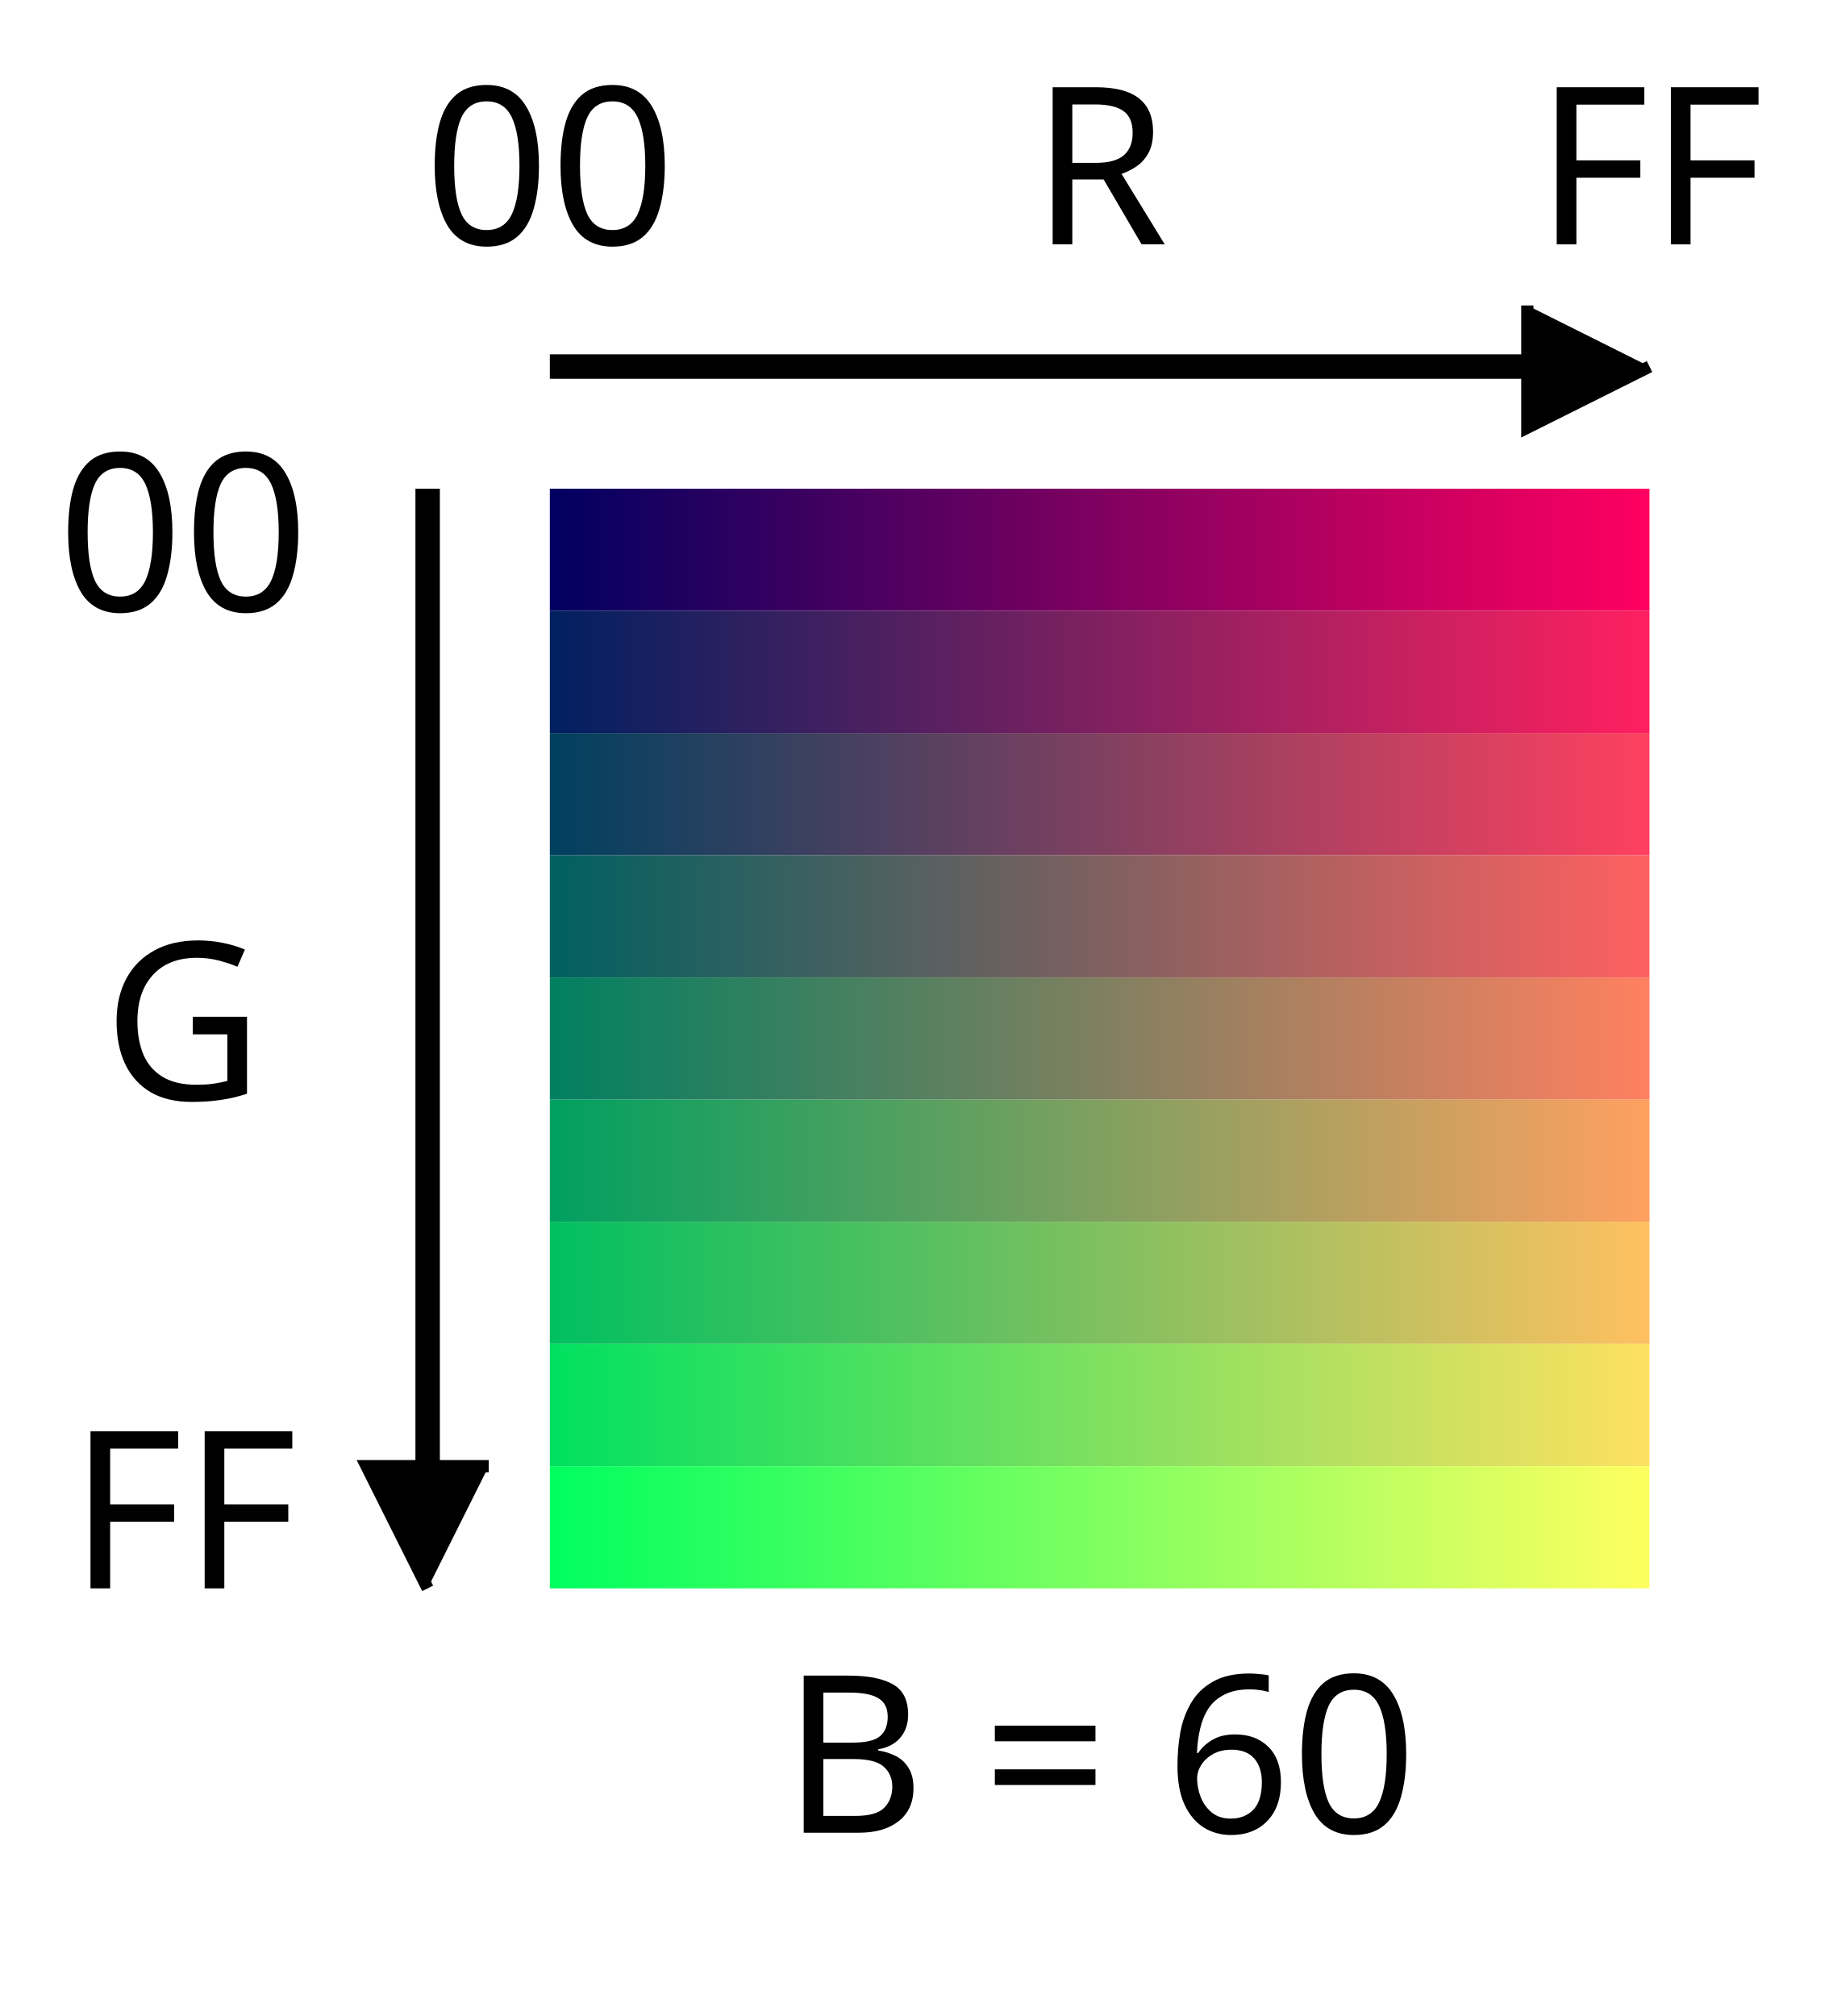
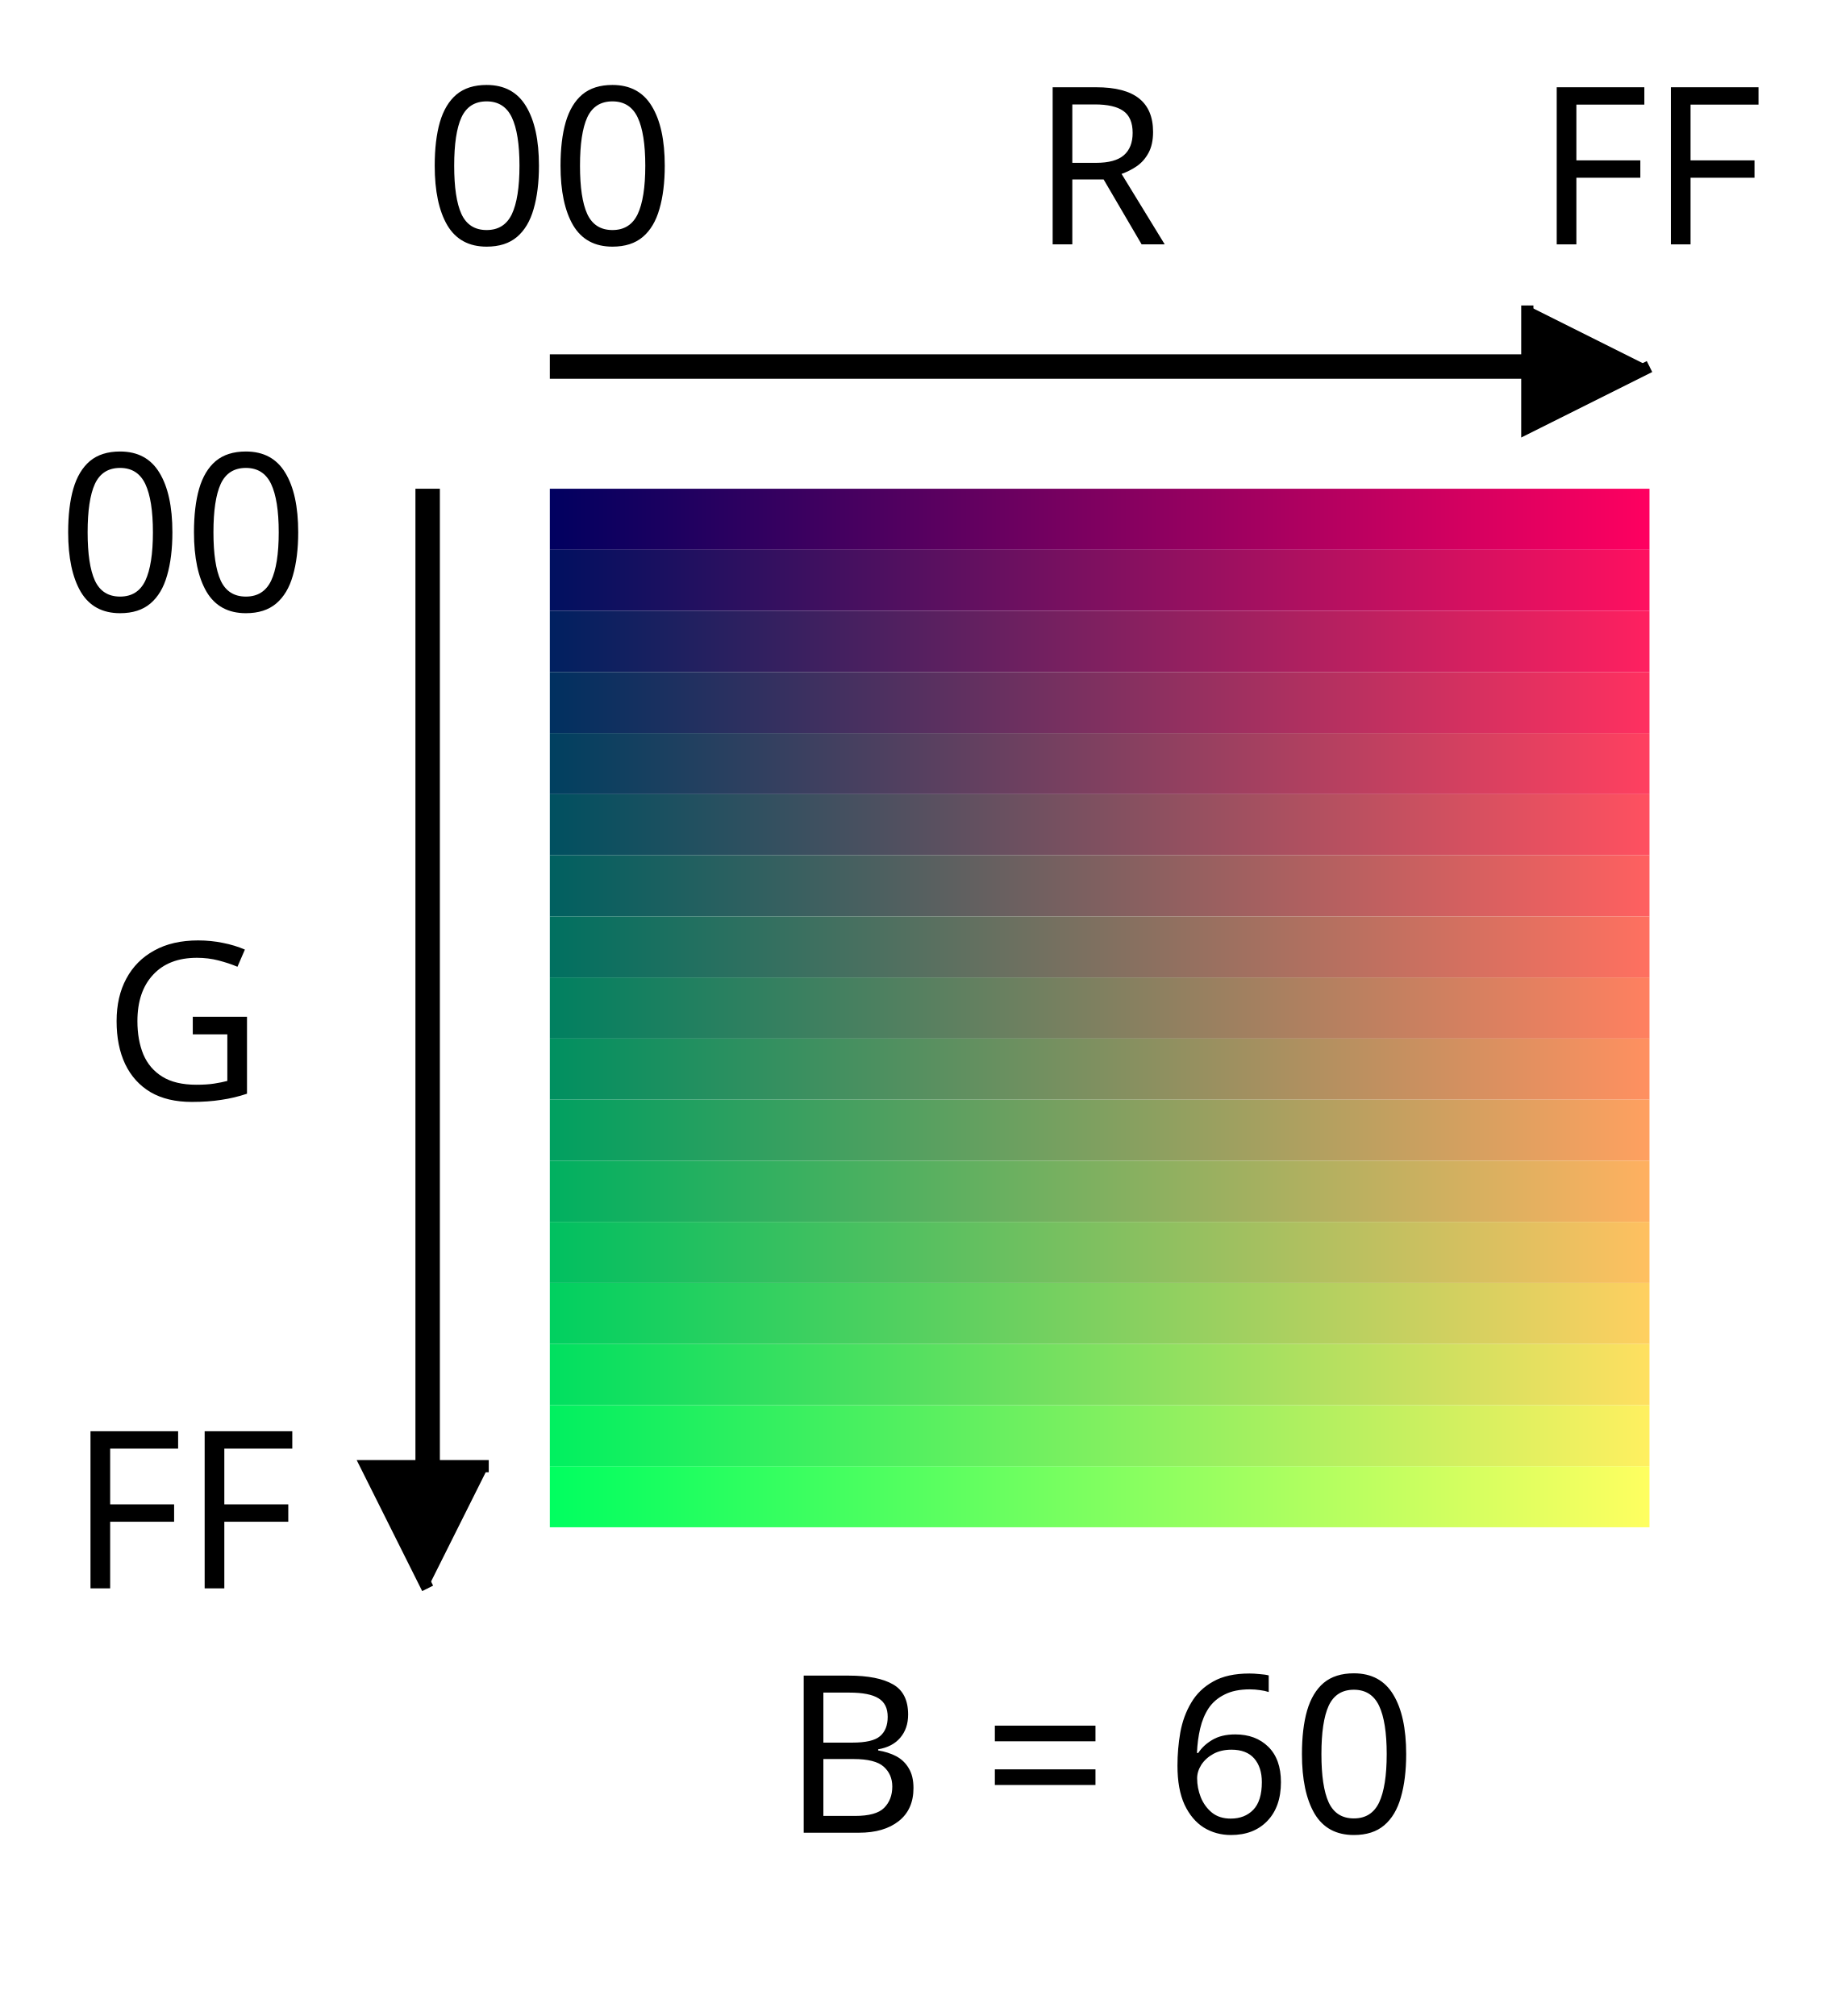
<svg xmlns="http://www.w3.org/2000/svg" version="1.1" width="150" height="165" viewBox="-45 -40 150 165" style="background-color: white;" font-family="sans-serif">
  <defs>
-     <linearGradient id="g03">
+     <linearGradient id="g00">
      <stop offset="0%" stop-color="#000060" />
      <stop offset="100%" stop-color="#FF0060" />
    </linearGradient>
-     <linearGradient id="g13">
+     <linearGradient id="g05">
+       <stop offset="0%" stop-color="#001060" />
+       <stop offset="100%" stop-color="#FF1060" />
+     </linearGradient>
+     <linearGradient id="g10">
      <stop offset="0%" stop-color="#002060" />
      <stop offset="100%" stop-color="#FF2060" />
    </linearGradient>
-     <linearGradient id="g23">
+     <linearGradient id="g15">
+       <stop offset="0%" stop-color="#003060" />
+       <stop offset="100%" stop-color="#FF3060" />
+     </linearGradient>
+     <linearGradient id="g20">
      <stop offset="0%" stop-color="#004060" />
      <stop offset="100%" stop-color="#FF4060" />
    </linearGradient>
-     <linearGradient id="g33">
+     <linearGradient id="g25">
+       <stop offset="0%" stop-color="#005060" />
+       <stop offset="100%" stop-color="#FF5060" />
+     </linearGradient>
+     <linearGradient id="g30">
      <stop offset="0%" stop-color="#006060" />
      <stop offset="100%" stop-color="#FF6060" />
    </linearGradient>
-     <linearGradient id="g43">
+     <linearGradient id="g35">
+       <stop offset="0%" stop-color="#007060" />
+       <stop offset="100%" stop-color="#FF7060" />
+     </linearGradient>
+     <linearGradient id="g40">
      <stop offset="0%" stop-color="#008060" />
      <stop offset="100%" stop-color="#FF8060" />
    </linearGradient>
-     <linearGradient id="g53">
+     <linearGradient id="g45">
+       <stop offset="0%" stop-color="#009060" />
+       <stop offset="100%" stop-color="#FF9060" />
+     </linearGradient>
+     <linearGradient id="g50">
      <stop offset="0%" stop-color="#00A060" />
      <stop offset="100%" stop-color="#FFA060" />
    </linearGradient>
-     <linearGradient id="g63">
+     <linearGradient id="g55">
+       <stop offset="0%" stop-color="#00B060" />
+       <stop offset="100%" stop-color="#FFB060" />
+     </linearGradient>
+     <linearGradient id="g60">
      <stop offset="0%" stop-color="#00C060" />
      <stop offset="100%" stop-color="#FFC060" />
    </linearGradient>
-     <linearGradient id="g73">
+     <linearGradient id="g65">
+       <stop offset="0%" stop-color="#00D060" />
+       <stop offset="100%" stop-color="#FFD060" />
+     </linearGradient>
+     <linearGradient id="g70">
      <stop offset="0%" stop-color="#00E060" />
      <stop offset="100%" stop-color="#FFE060" />
    </linearGradient>
-     <linearGradient id="g83">
+     <linearGradient id="g75">
+       <stop offset="0%" stop-color="#00F060" />
+       <stop offset="100%" stop-color="#FFF060" />
+     </linearGradient>
+     <linearGradient id="g80">
      <stop offset="0%" stop-color="#00FF60" />
      <stop offset="100%" stop-color="#FFFF60" />
    </linearGradient>
  </defs>
-   <rect x="0" y="0" width="90" height="10" stroke="none" fill="url(#g03)" />
-   <rect x="0" y="10" width="90" height="10" stroke="none" fill="url(#g13)" />
-   <rect x="0" y="20" width="90" height="10" stroke="none" fill="url(#g23)" />
-   <rect x="0" y="30" width="90" height="10" stroke="none" fill="url(#g33)" />
-   <rect x="0" y="40" width="90" height="10" stroke="none" fill="url(#g43)" />
-   <rect x="0" y="50" width="90" height="10" stroke="none" fill="url(#g53)" />
-   <rect x="0" y="60" width="90" height="10" stroke="none" fill="url(#g63)" />
-   <rect x="0" y="70" width="90" height="10" stroke="none" fill="url(#g73)" />
-   <rect x="0" y="80" width="90" height="10" stroke="none" fill="url(#g83)" />
+   <rect x="0" y="0" width="90" height="5" stroke="none" fill="url(#g00)" />
+   <rect x="0" y="5" width="90" height="5" stroke="none" fill="url(#g05)" />
+   <rect x="0" y="10" width="90" height="5" stroke="none" fill="url(#g10)" />
+   <rect x="0" y="15" width="90" height="5" stroke="none" fill="url(#g15)" />
+   <rect x="0" y="20" width="90" height="5" stroke="none" fill="url(#g20)" />
+   <rect x="0" y="25" width="90" height="5" stroke="none" fill="url(#g25)" />
+   <rect x="0" y="30" width="90" height="5" stroke="none" fill="url(#g30)" />
+   <rect x="0" y="35" width="90" height="5" stroke="none" fill="url(#g35)" />
+   <rect x="0" y="40" width="90" height="5" stroke="none" fill="url(#g40)" />
+   <rect x="0" y="45" width="90" height="5" stroke="none" fill="url(#g45)" />
+   <rect x="0" y="50" width="90" height="5" stroke="none" fill="url(#g50)" />
+   <rect x="0" y="55" width="90" height="5" stroke="none" fill="url(#g55)" />
+   <rect x="0" y="60" width="90" height="5" stroke="none" fill="url(#g60)" />
+   <rect x="0" y="65" width="90" height="5" stroke="none" fill="url(#g65)" />
+   <rect x="0" y="70" width="90" height="5" stroke="none" fill="url(#g70)" />
+   <rect x="0" y="75" width="90" height="5" stroke="none" fill="url(#g75)" />
+   <rect x="0" y="80" width="90" height="5" stroke="none" fill="url(#g80)" />
  <text x="45" y="110" font-size="18" text-anchor="middle">B = 60</text>
  <line x1="0" y1="-10" x2="80" y2="-10" stroke-width="2" stroke="black" />
  <polyline points="90,-10 80,-5 80,-15" fill="black" stroke-width="1" stroke="black" />
  <text x="45" y="-20" font-size="18" text-anchor="middle">R</text>
  <text x="0" y="-20" font-size="18" text-anchor="middle">00</text>
  <text x="90" y="-20" font-size="18" text-anchor="middle">FF</text>
  <line x1="-10" y1="00" x2="-10" y2="80" stroke-width="2" stroke="black" />
  <polyline points="-10,90 -15,80 -5,80" fill="black" stroke-width="1" stroke="black" />
  <text x="-30" y="50" font-size="18" text-anchor="middle">G</text>
  <text x="-30" y="10" font-size="18" text-anchor="middle">00</text>
  <text x="-30" y="90" font-size="18" text-anchor="middle">FF</text>
</svg>
